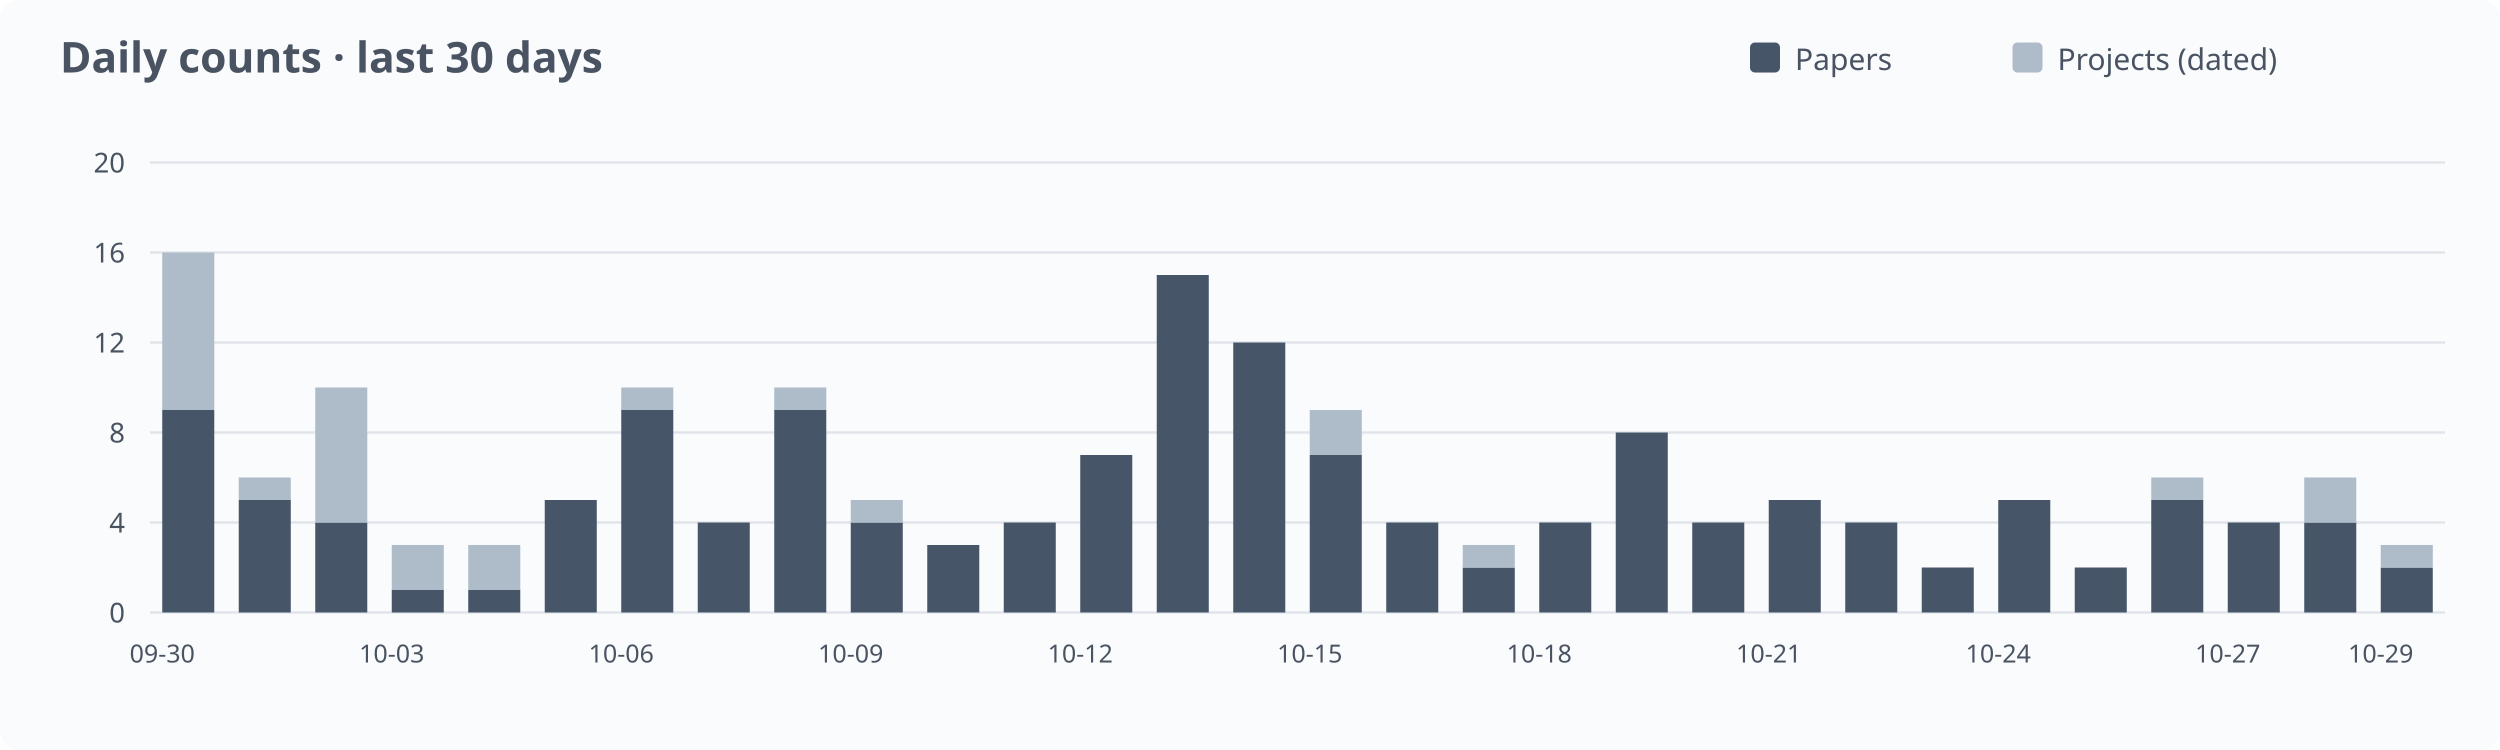
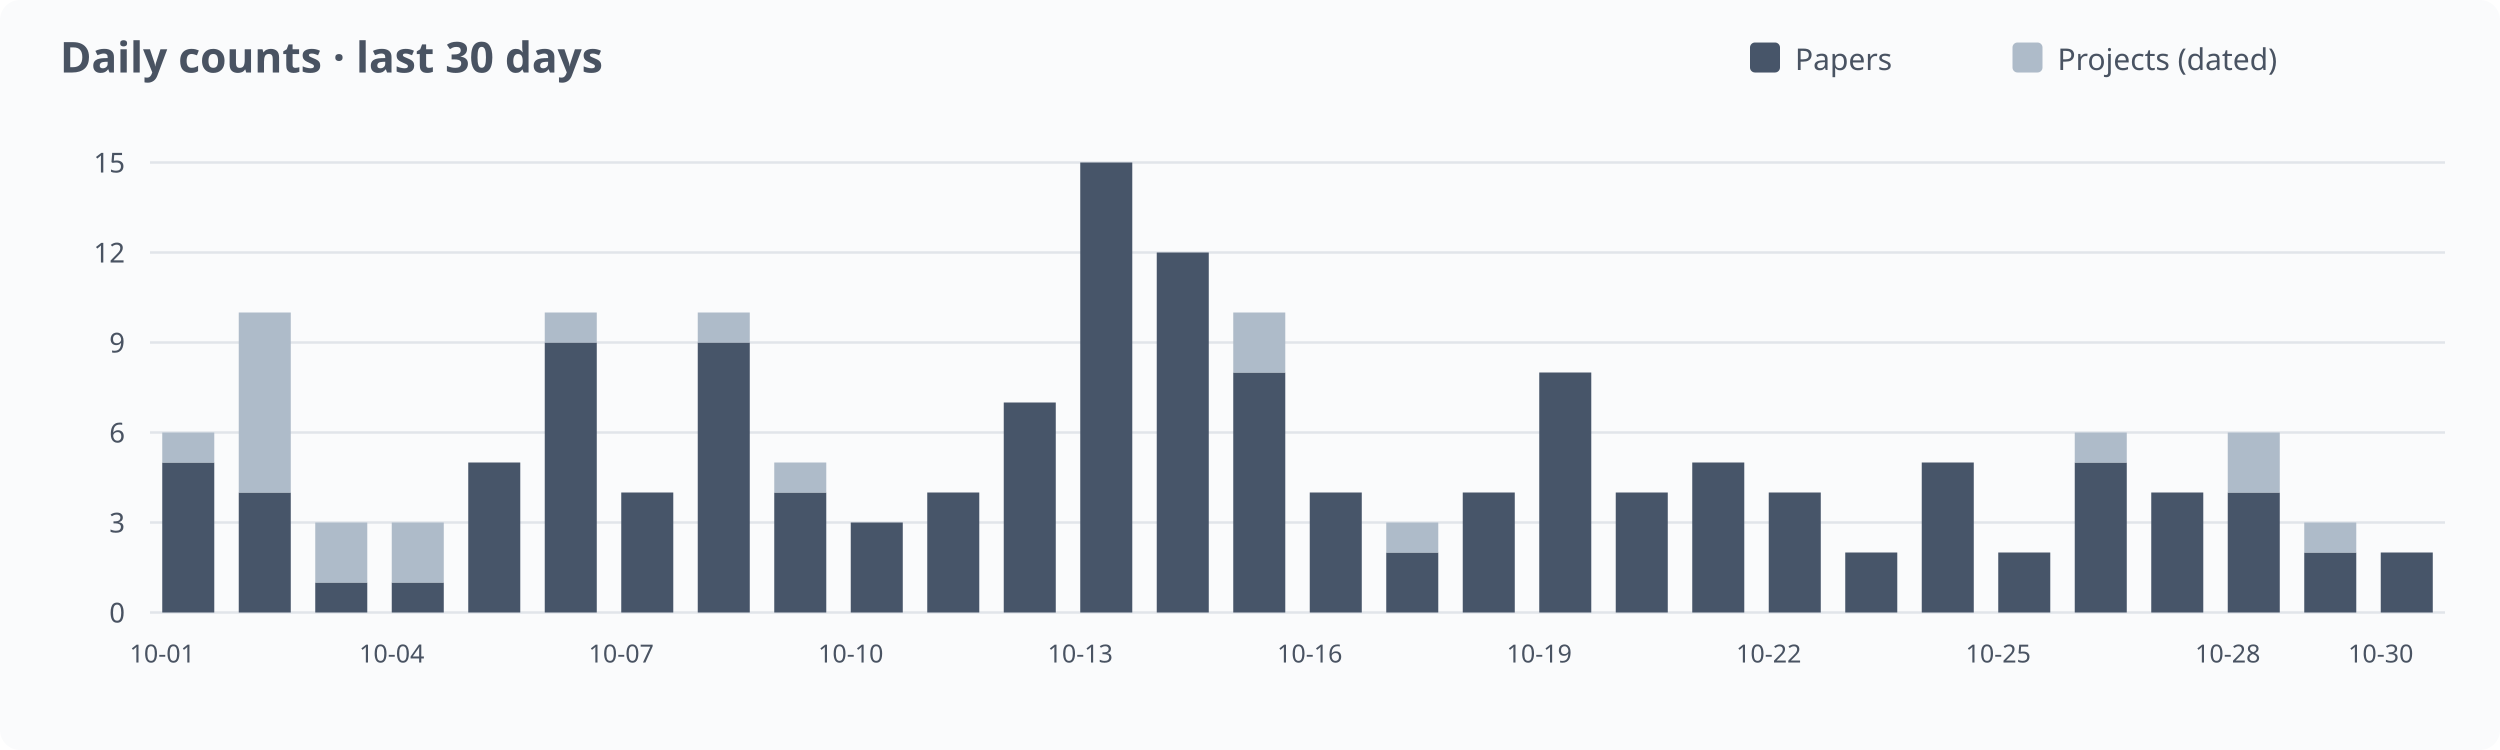
<svg xmlns="http://www.w3.org/2000/svg" width="1000" height="300" viewBox="0 0 1000 300" role="img" aria-labelledby="title desc">
  <rect width="100%" height="100%" rx="8" fill="#fafbfc" />
  <g font-family="system-ui,sans-serif" fill="#495362">
    <text x="24" y="29" font-size="17" font-weight="600">Daily counts · last 30 days</text>
    <rect x="700" y="17" width="12" height="12" rx="2" fill="#475569" />
    <text x="718" y="28" font-size="12">Papers</text>
    <rect x="805" y="17" width="12" height="12" rx="2" fill="#aebbc9" />
    <text x="823" y="28" font-size="12">Projects (dated)</text>
    <path d="M60 245.0H978" stroke="#e1e5ea" />
    <text x="50" y="249.0" text-anchor="end" font-size="11">0</text>
    <path d="M60 209.0H978" stroke="#e1e5ea" />
-     <text x="50" y="213.0" text-anchor="end" font-size="11">4</text>
+     <text x="50" y="213.0" text-anchor="end" font-size="11">3</text>
    <path d="M60 173.0H978" stroke="#e1e5ea" />
-     <text x="50" y="177.0" text-anchor="end" font-size="11">8</text>
+     <text x="50" y="177.0" text-anchor="end" font-size="11">6</text>
    <path d="M60 137.0H978" stroke="#e1e5ea" />
-     <text x="50" y="141.0" text-anchor="end" font-size="11">12</text>
+     <text x="50" y="141.0" text-anchor="end" font-size="11">9</text>
    <path d="M60 101.0H978" stroke="#e1e5ea" />
-     <text x="50" y="105.0" text-anchor="end" font-size="11">16</text>
+     <text x="50" y="105.0" text-anchor="end" font-size="11">12</text>
    <path d="M60 65.0H978" stroke="#e1e5ea" />
-     <text x="50" y="69.0" text-anchor="end" font-size="11">20</text>
-     <rect x="64.90" y="164.00" width="20.81" height="81.00" fill="#475569" />
-     <rect x="64.90" y="101.00" width="20.81" height="63.00" fill="#aebbc9" />
-     <text x="64.90" y="265" text-anchor="middle" font-size="10">09-30</text>
-     <rect x="95.50" y="200.00" width="20.81" height="45.00" fill="#475569" />
-     <rect x="95.50" y="191.00" width="20.81" height="9.00" fill="#aebbc9" />
-     <rect x="126.10" y="209.00" width="20.81" height="36.00" fill="#475569" />
-     <rect x="126.10" y="155.00" width="20.81" height="54.00" fill="#aebbc9" />
-     <rect x="156.70" y="236.00" width="20.81" height="9.00" fill="#475569" />
-     <rect x="156.70" y="218.00" width="20.81" height="18.00" fill="#aebbc9" />
-     <text x="156.70" y="265" text-anchor="middle" font-size="10">10-03</text>
-     <rect x="187.30" y="236.00" width="20.81" height="9.00" fill="#475569" />
-     <rect x="187.30" y="218.00" width="20.81" height="18.00" fill="#aebbc9" />
-     <rect x="217.90" y="200.00" width="20.81" height="45.00" fill="#475569" />
-     <rect x="217.90" y="200.00" width="20.81" height="0.00" fill="#aebbc9" />
-     <rect x="248.50" y="164.00" width="20.81" height="81.00" fill="#475569" />
-     <rect x="248.50" y="155.00" width="20.81" height="9.00" fill="#aebbc9" />
-     <text x="248.50" y="265" text-anchor="middle" font-size="10">10-06</text>
-     <rect x="279.10" y="209.00" width="20.81" height="36.00" fill="#475569" />
-     <rect x="279.10" y="209.00" width="20.81" height="0.00" fill="#aebbc9" />
-     <rect x="309.70" y="164.00" width="20.81" height="81.00" fill="#475569" />
-     <rect x="309.70" y="155.00" width="20.81" height="9.00" fill="#aebbc9" />
+     <text x="50" y="69.0" text-anchor="end" font-size="11">15</text>
+     <rect x="64.90" y="185.00" width="20.81" height="60.00" fill="#475569" />
+     <rect x="64.90" y="173.00" width="20.81" height="12.00" fill="#aebbc9" />
+     <text x="64.90" y="265" text-anchor="middle" font-size="10">10-01</text>
+     <rect x="95.50" y="197.00" width="20.81" height="48.00" fill="#475569" />
+     <rect x="95.50" y="125.00" width="20.81" height="72.00" fill="#aebbc9" />
+     <rect x="126.10" y="233.00" width="20.81" height="12.00" fill="#475569" />
+     <rect x="126.10" y="209.00" width="20.81" height="24.00" fill="#aebbc9" />
+     <rect x="156.70" y="233.00" width="20.81" height="12.00" fill="#475569" />
+     <rect x="156.70" y="209.00" width="20.81" height="24.00" fill="#aebbc9" />
+     <text x="156.70" y="265" text-anchor="middle" font-size="10">10-04</text>
+     <rect x="187.30" y="185.00" width="20.81" height="60.00" fill="#475569" />
+     <rect x="187.30" y="185.00" width="20.81" height="0.00" fill="#aebbc9" />
+     <rect x="217.90" y="137.00" width="20.81" height="108.00" fill="#475569" />
+     <rect x="217.90" y="125.00" width="20.81" height="12.00" fill="#aebbc9" />
+     <rect x="248.50" y="197.00" width="20.81" height="48.00" fill="#475569" />
+     <rect x="248.50" y="197.00" width="20.81" height="0.00" fill="#aebbc9" />
+     <text x="248.50" y="265" text-anchor="middle" font-size="10">10-07</text>
+     <rect x="279.10" y="137.00" width="20.81" height="108.00" fill="#475569" />
+     <rect x="279.10" y="125.00" width="20.81" height="12.00" fill="#aebbc9" />
+     <rect x="309.70" y="197.00" width="20.81" height="48.00" fill="#475569" />
+     <rect x="309.70" y="185.00" width="20.81" height="12.00" fill="#aebbc9" />
    <rect x="340.30" y="209.00" width="20.81" height="36.00" fill="#475569" />
-     <rect x="340.30" y="200.00" width="20.81" height="9.00" fill="#aebbc9" />
-     <text x="340.30" y="265" text-anchor="middle" font-size="10">10-09</text>
-     <rect x="370.90" y="218.00" width="20.81" height="27.00" fill="#475569" />
-     <rect x="370.90" y="218.00" width="20.81" height="0.00" fill="#aebbc9" />
-     <rect x="401.50" y="209.00" width="20.81" height="36.00" fill="#475569" />
-     <rect x="401.50" y="209.00" width="20.81" height="0.00" fill="#aebbc9" />
-     <rect x="432.10" y="182.00" width="20.81" height="63.00" fill="#475569" />
-     <rect x="432.10" y="182.00" width="20.81" height="0.00" fill="#aebbc9" />
-     <text x="432.10" y="265" text-anchor="middle" font-size="10">10-12</text>
-     <rect x="462.70" y="110.00" width="20.81" height="135.00" fill="#475569" />
-     <rect x="462.70" y="110.00" width="20.81" height="0.00" fill="#aebbc9" />
-     <rect x="493.30" y="137.00" width="20.81" height="108.00" fill="#475569" />
-     <rect x="493.30" y="137.00" width="20.81" height="0.00" fill="#aebbc9" />
-     <rect x="523.90" y="182.00" width="20.81" height="63.00" fill="#475569" />
-     <rect x="523.90" y="164.00" width="20.81" height="18.00" fill="#aebbc9" />
-     <text x="523.90" y="265" text-anchor="middle" font-size="10">10-15</text>
-     <rect x="554.50" y="209.00" width="20.81" height="36.00" fill="#475569" />
-     <rect x="554.50" y="209.00" width="20.81" height="0.00" fill="#aebbc9" />
-     <rect x="585.10" y="227.00" width="20.81" height="18.00" fill="#475569" />
-     <rect x="585.10" y="218.00" width="20.81" height="9.00" fill="#aebbc9" />
-     <rect x="615.70" y="209.00" width="20.81" height="36.00" fill="#475569" />
-     <rect x="615.70" y="209.00" width="20.81" height="0.00" fill="#aebbc9" />
-     <text x="615.70" y="265" text-anchor="middle" font-size="10">10-18</text>
-     <rect x="646.30" y="173.00" width="20.81" height="72.00" fill="#475569" />
-     <rect x="646.30" y="173.00" width="20.81" height="0.00" fill="#aebbc9" />
-     <rect x="676.90" y="209.00" width="20.81" height="36.00" fill="#475569" />
-     <rect x="676.90" y="209.00" width="20.81" height="0.00" fill="#aebbc9" />
-     <rect x="707.50" y="200.00" width="20.81" height="45.00" fill="#475569" />
-     <rect x="707.50" y="200.00" width="20.81" height="0.00" fill="#aebbc9" />
-     <text x="707.50" y="265" text-anchor="middle" font-size="10">10-21</text>
-     <rect x="738.10" y="209.00" width="20.81" height="36.00" fill="#475569" />
-     <rect x="738.10" y="209.00" width="20.81" height="0.00" fill="#aebbc9" />
-     <rect x="768.70" y="227.00" width="20.81" height="18.00" fill="#475569" />
-     <rect x="768.70" y="227.00" width="20.81" height="0.00" fill="#aebbc9" />
-     <rect x="799.30" y="200.00" width="20.81" height="45.00" fill="#475569" />
-     <rect x="799.30" y="200.00" width="20.81" height="0.00" fill="#aebbc9" />
-     <text x="799.30" y="265" text-anchor="middle" font-size="10">10-24</text>
-     <rect x="829.90" y="227.00" width="20.81" height="18.00" fill="#475569" />
-     <rect x="829.90" y="227.00" width="20.81" height="0.00" fill="#aebbc9" />
-     <rect x="860.50" y="200.00" width="20.81" height="45.00" fill="#475569" />
-     <rect x="860.50" y="191.00" width="20.81" height="9.00" fill="#aebbc9" />
-     <rect x="891.10" y="209.00" width="20.81" height="36.00" fill="#475569" />
-     <rect x="891.10" y="209.00" width="20.81" height="0.00" fill="#aebbc9" />
-     <text x="891.10" y="265" text-anchor="middle" font-size="10">10-27</text>
-     <rect x="921.70" y="209.00" width="20.81" height="36.00" fill="#475569" />
-     <rect x="921.70" y="191.00" width="20.81" height="18.00" fill="#aebbc9" />
-     <rect x="952.30" y="227.00" width="20.81" height="18.00" fill="#475569" />
-     <rect x="952.30" y="218.00" width="20.81" height="9.00" fill="#aebbc9" />
-     <text x="952.30" y="265" text-anchor="middle" font-size="10">10-29</text>
+     <rect x="340.30" y="209.00" width="20.81" height="0.00" fill="#aebbc9" />
+     <text x="340.30" y="265" text-anchor="middle" font-size="10">10-10</text>
+     <rect x="370.90" y="197.00" width="20.81" height="48.00" fill="#475569" />
+     <rect x="370.90" y="197.00" width="20.81" height="0.00" fill="#aebbc9" />
+     <rect x="401.50" y="161.00" width="20.81" height="84.00" fill="#475569" />
+     <rect x="401.50" y="161.00" width="20.81" height="0.00" fill="#aebbc9" />
+     <rect x="432.10" y="65.00" width="20.81" height="180.00" fill="#475569" />
+     <rect x="432.10" y="65.00" width="20.81" height="0.00" fill="#aebbc9" />
+     <text x="432.10" y="265" text-anchor="middle" font-size="10">10-13</text>
+     <rect x="462.70" y="101.00" width="20.81" height="144.00" fill="#475569" />
+     <rect x="462.70" y="101.00" width="20.81" height="0.00" fill="#aebbc9" />
+     <rect x="493.30" y="149.00" width="20.81" height="96.00" fill="#475569" />
+     <rect x="493.30" y="125.00" width="20.81" height="24.00" fill="#aebbc9" />
+     <rect x="523.90" y="197.00" width="20.81" height="48.00" fill="#475569" />
+     <rect x="523.90" y="197.00" width="20.81" height="0.00" fill="#aebbc9" />
+     <text x="523.90" y="265" text-anchor="middle" font-size="10">10-16</text>
+     <rect x="554.50" y="221.00" width="20.81" height="24.00" fill="#475569" />
+     <rect x="554.50" y="209.00" width="20.81" height="12.00" fill="#aebbc9" />
+     <rect x="585.10" y="197.00" width="20.81" height="48.00" fill="#475569" />
+     <rect x="585.10" y="197.00" width="20.81" height="0.00" fill="#aebbc9" />
+     <rect x="615.70" y="149.00" width="20.81" height="96.00" fill="#475569" />
+     <rect x="615.70" y="149.00" width="20.81" height="0.00" fill="#aebbc9" />
+     <text x="615.70" y="265" text-anchor="middle" font-size="10">10-19</text>
+     <rect x="646.30" y="197.00" width="20.81" height="48.00" fill="#475569" />
+     <rect x="646.30" y="197.00" width="20.81" height="0.00" fill="#aebbc9" />
+     <rect x="676.90" y="185.00" width="20.81" height="60.00" fill="#475569" />
+     <rect x="676.90" y="185.00" width="20.81" height="0.00" fill="#aebbc9" />
+     <rect x="707.50" y="197.00" width="20.81" height="48.00" fill="#475569" />
+     <rect x="707.50" y="197.00" width="20.81" height="0.00" fill="#aebbc9" />
+     <text x="707.50" y="265" text-anchor="middle" font-size="10">10-22</text>
+     <rect x="738.10" y="221.00" width="20.81" height="24.00" fill="#475569" />
+     <rect x="738.10" y="221.00" width="20.81" height="0.00" fill="#aebbc9" />
+     <rect x="768.70" y="185.00" width="20.81" height="60.00" fill="#475569" />
+     <rect x="768.70" y="185.00" width="20.81" height="0.00" fill="#aebbc9" />
+     <rect x="799.30" y="221.00" width="20.81" height="24.00" fill="#475569" />
+     <rect x="799.30" y="221.00" width="20.81" height="0.00" fill="#aebbc9" />
+     <text x="799.30" y="265" text-anchor="middle" font-size="10">10-25</text>
+     <rect x="829.90" y="185.00" width="20.81" height="60.00" fill="#475569" />
+     <rect x="829.90" y="173.00" width="20.81" height="12.00" fill="#aebbc9" />
+     <rect x="860.50" y="197.00" width="20.81" height="48.00" fill="#475569" />
+     <rect x="860.50" y="197.00" width="20.81" height="0.00" fill="#aebbc9" />
+     <rect x="891.10" y="197.00" width="20.81" height="48.00" fill="#475569" />
+     <rect x="891.10" y="173.00" width="20.81" height="24.00" fill="#aebbc9" />
+     <text x="891.10" y="265" text-anchor="middle" font-size="10">10-28</text>
+     <rect x="921.70" y="221.00" width="20.81" height="24.00" fill="#475569" />
+     <rect x="921.70" y="209.00" width="20.81" height="12.00" fill="#aebbc9" />
+     <rect x="952.30" y="221.00" width="20.81" height="24.00" fill="#475569" />
+     <rect x="952.30" y="221.00" width="20.81" height="0.00" fill="#aebbc9" />
+     <text x="952.30" y="265" text-anchor="middle" font-size="10">10-30</text>
  </g>
</svg>
